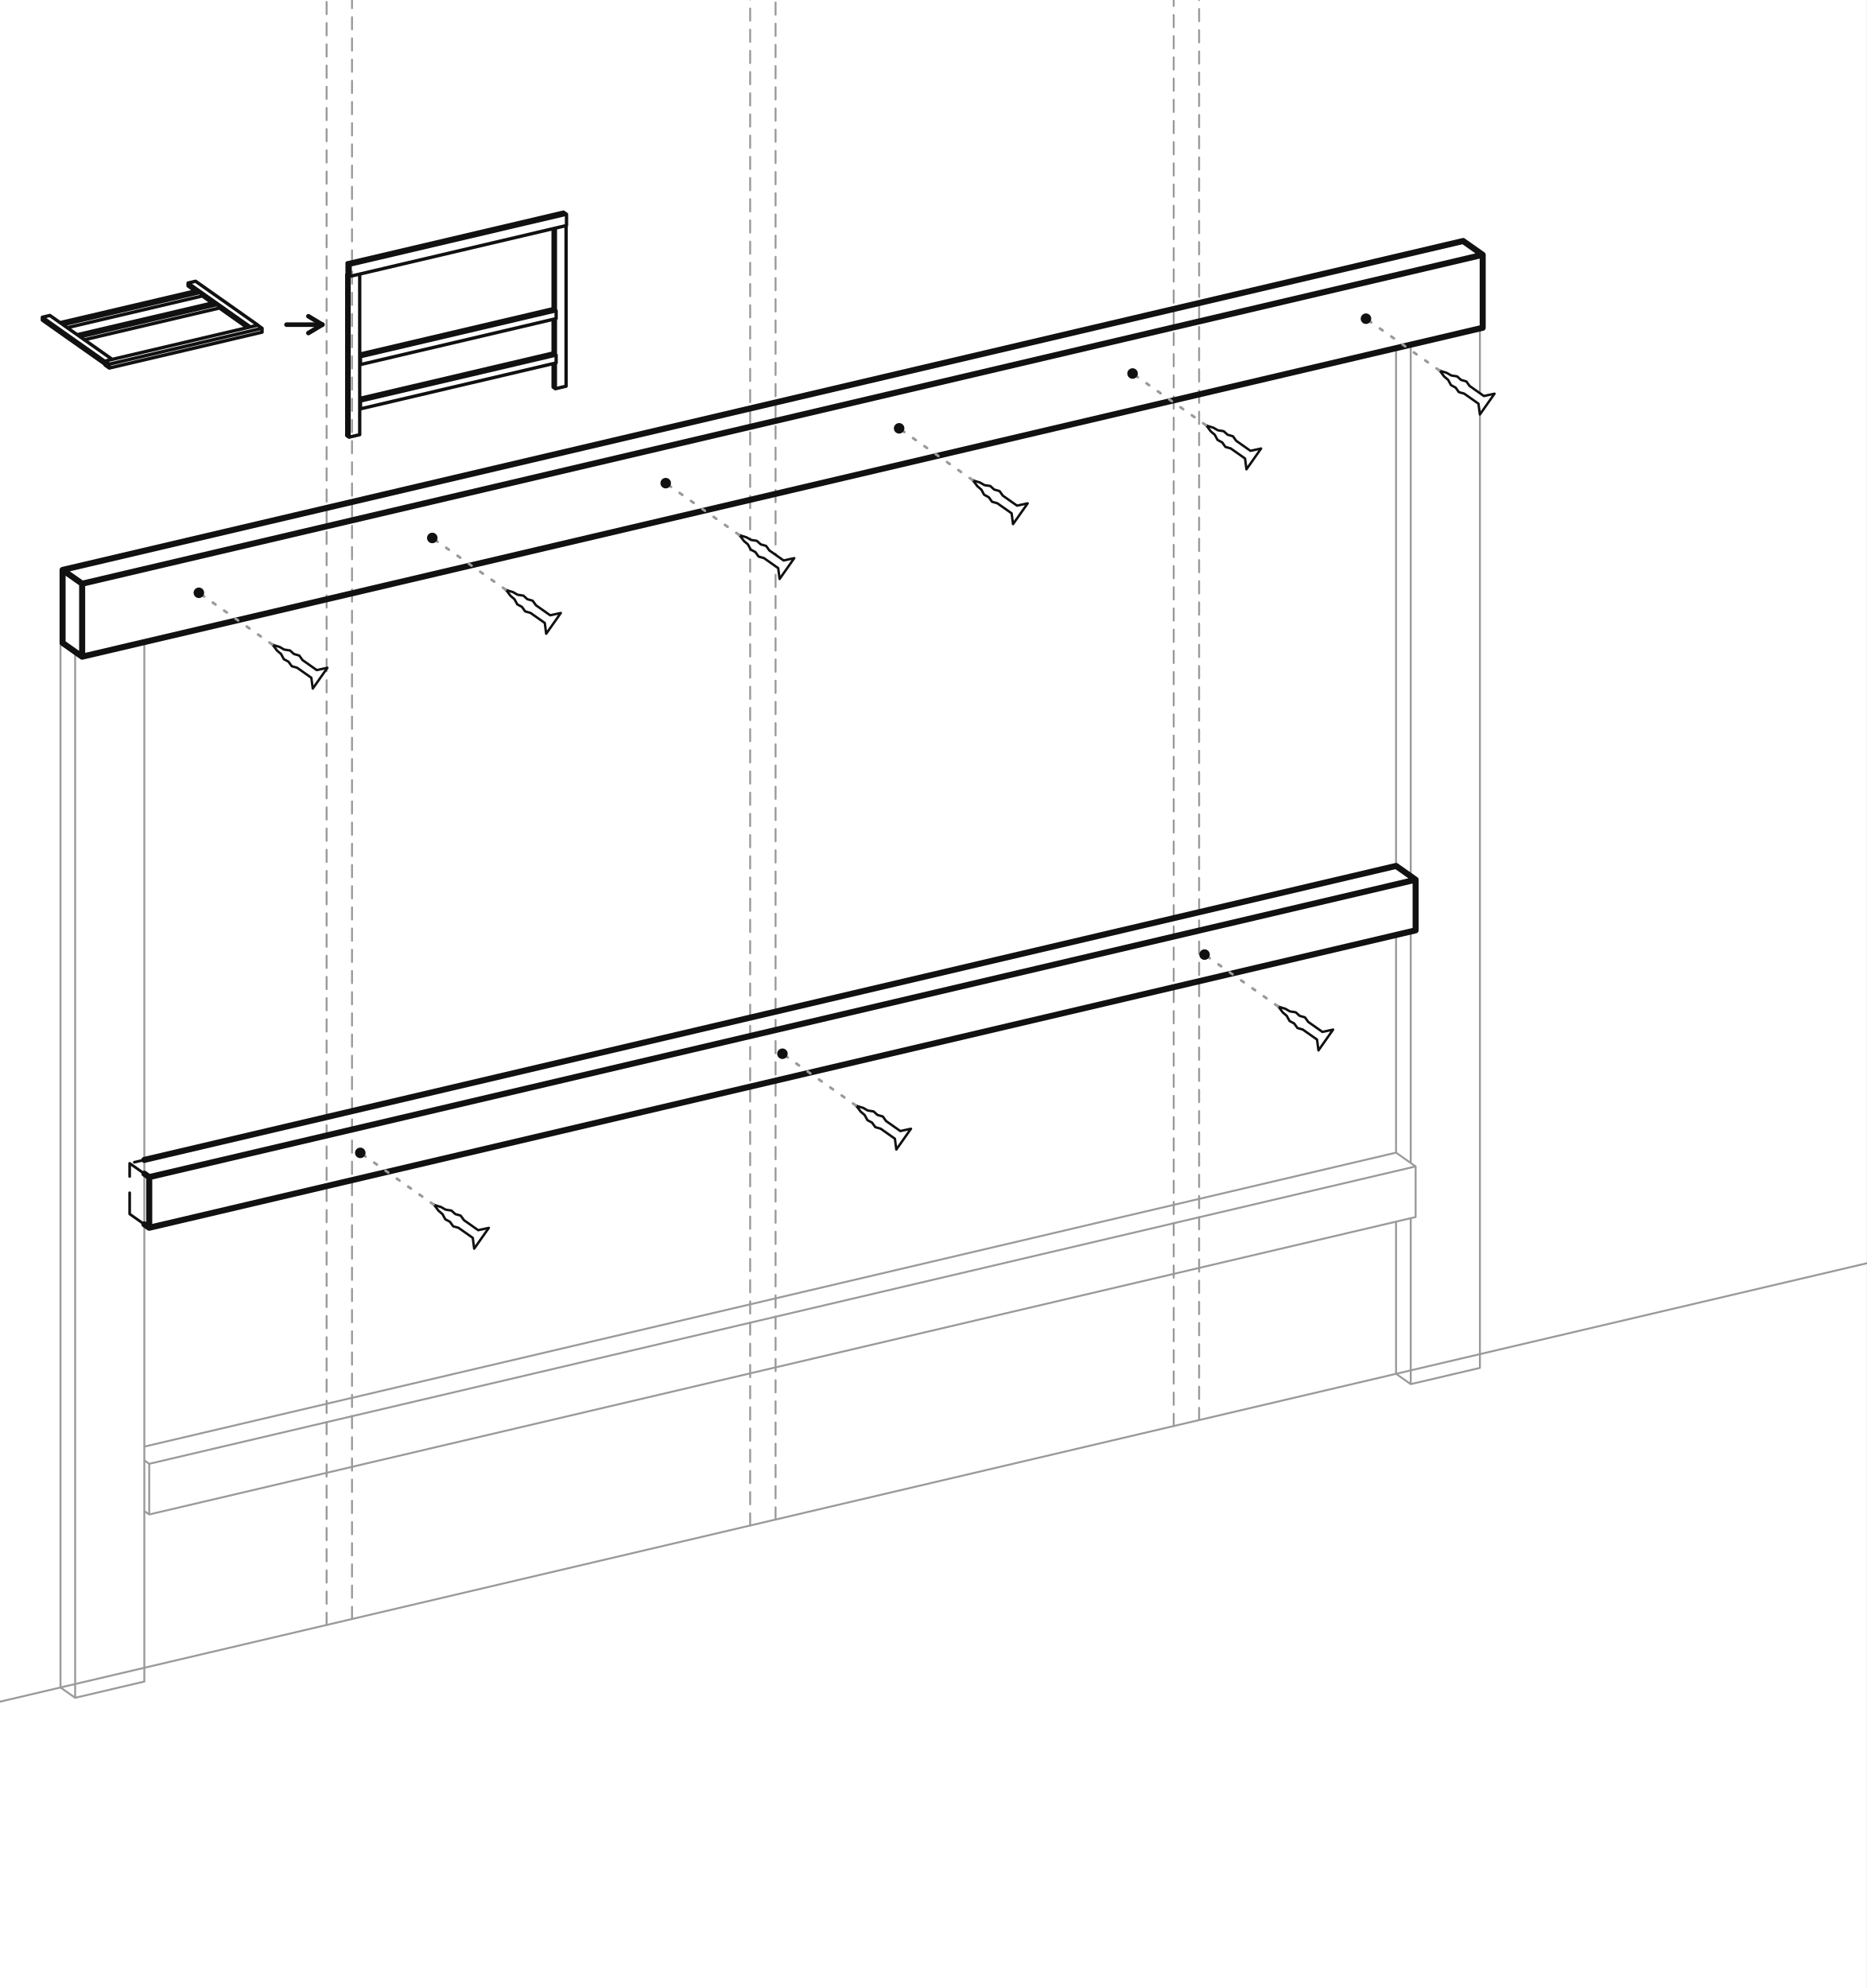
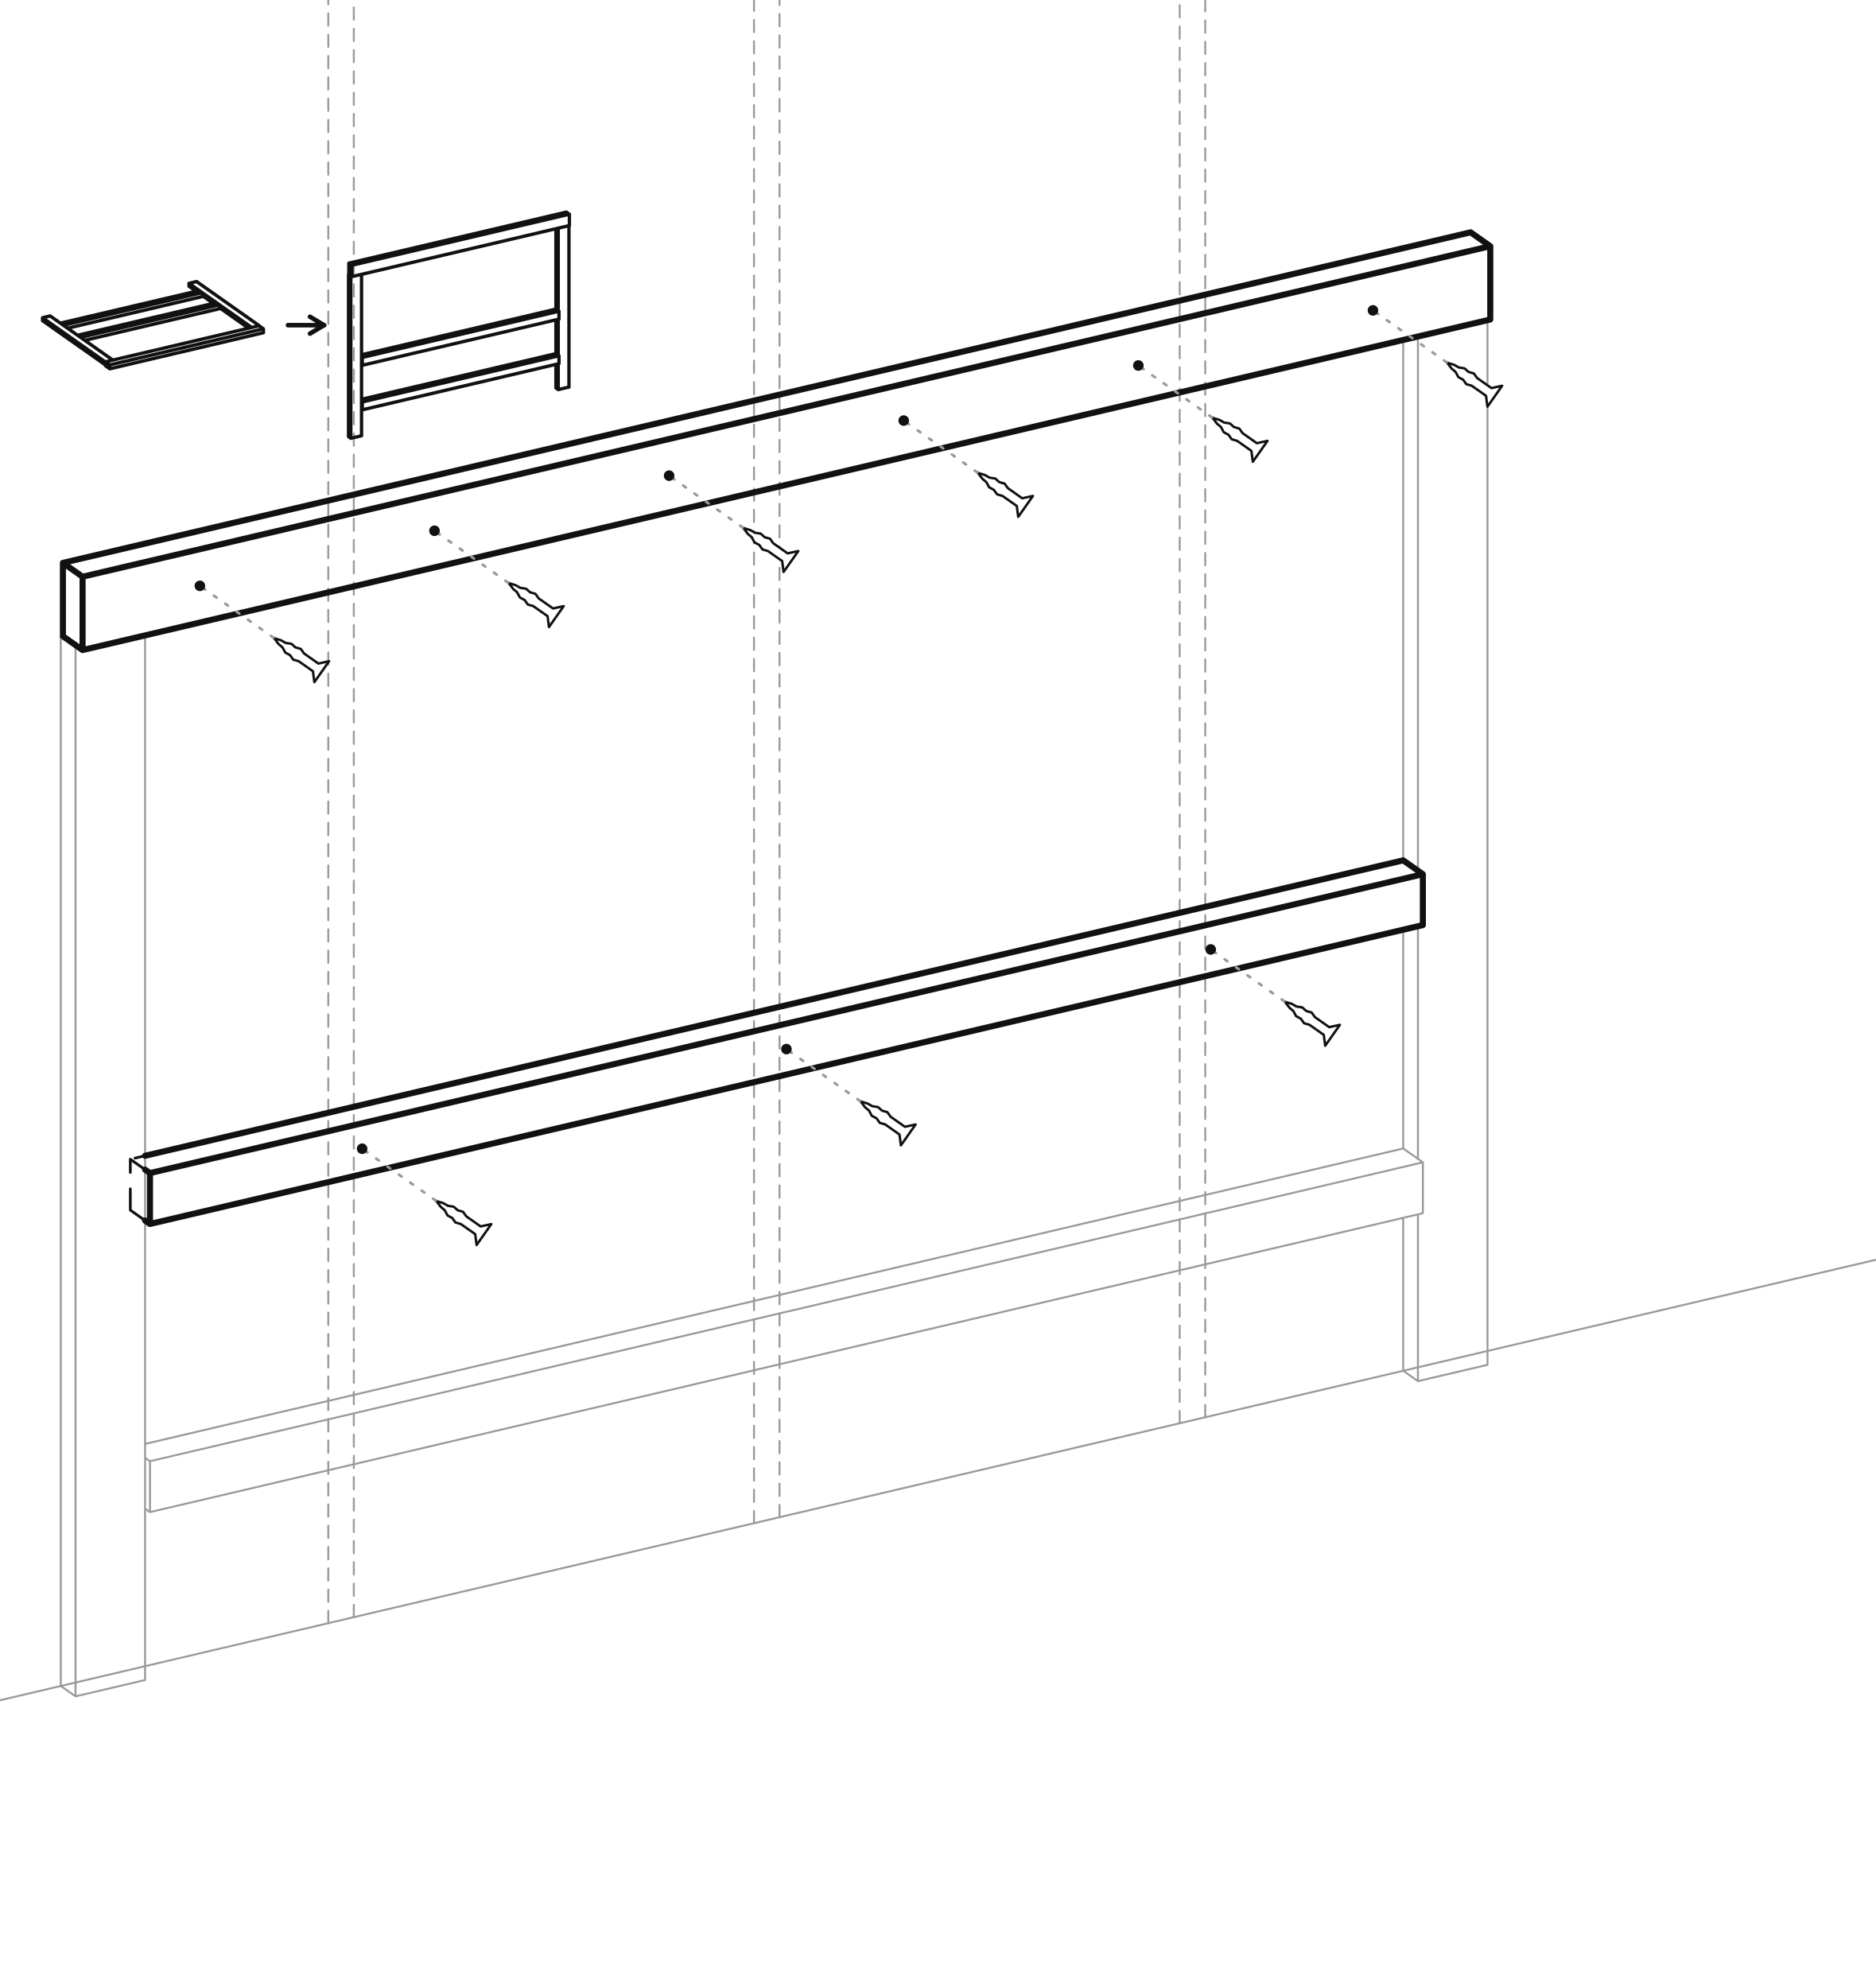
- <svg xmlns="http://www.w3.org/2000/svg" viewBox="-1144.89 -1084.51 2289.79 2438.74">
-   <rect x="-1144.89" y="-1084.51" width="2289.79" height="2438.74" fill="#ffffff" />
+ <svg xmlns="http://www.w3.org/2000/svg" viewBox="-1144.89 -1072.44 2289.79 2426.67">
+   <rect x="-1144.89" y="-1072.44" width="2289.79" height="2426.67" fill="#ffffff" />
  <path d="M1258.91,438.5 L-1676.91,1127.92" fill="none" stroke="#9a9a9a" stroke-width="2.37" stroke-linecap="round" stroke-linejoin="round" />
  <path d="M326.2,657.53 L326.2,-1842.85 M295.03,664.85 L295.03,-1835.53 M-193.41,779.55 L-193.41,-1720.83 M-224.59,786.87 L-224.59,-1713.51 M-713.03,901.57 L-713.03,-1598.81 M-744.2,908.89 L-744.2,-1591.48" fill="none" stroke="#9a9a9a" stroke-width="2.37" stroke-linecap="round" stroke-linejoin="round" stroke-dasharray="15 11" />
  <path d="M567.82,329.46 L591.82,346.37 M591.82,408.49 L591.82,346.37 M-967.82,706.99 L-961.82,711.21 M-961.82,773.34 L-961.82,711.21 M-967.82,769.11 L-961.82,773.34 M567.82,329.46 L-967.82,690.08 M591.82,408.49 L-961.82,773.34 M591.82,346.37 L-961.82,711.21 M670.7,593.54 L670.7,-681.62 M567.82,600.79 L567.82,414.13 M567.82,329.46 L567.82,62.41 M567.82,-22.25 L567.82,-657.46 M585.82,613.47 L585.82,409.9 M585.82,342.14 L585.82,58.19 M585.82,-9.57 L585.82,-661.69 M567.82,600.79 L585.82,613.47 M670.7,593.54 L585.82,613.47 M-967.82,978.31 L-967.82,-296.84 M-1070.7,985.56 L-1070.7,-295.23 M-1070.7,-295.23 L-1052.7,-282.55 M-1052.7,998.24 L-1052.7,-282.55 M-1070.7,985.56 L-1052.7,998.24 M-1068.1,-295.84 L-1070.7,-295.23 M-967.82,978.31 L-1052.7,998.24 M-1050.1,-283.16 L-1052.7,-282.55" fill="none" stroke="#9a9a9a" stroke-width="2.37" stroke-linecap="round" stroke-linejoin="round" />
  <path d="M567.82,-22.25 L591.82,-5.34 M591.82,56.78 L591.82,-5.34 M-985.82,404.71 L-985.82,342.59 M-985.82,342.59 L-961.82,359.5 M-961.82,421.62 L-961.82,359.5 M-985.82,404.71 L-961.82,421.62 M567.82,-22.25 L-985.82,342.59 M591.82,56.78 L-961.82,421.62 M591.82,-5.34 L-961.82,359.5 M650.1,-788.85 L674.1,-771.94 M674.1,-682.42 L674.1,-771.94 M-1068.1,-295.84 L-1068.1,-385.37 M-1068.1,-385.37 L-1044.1,-368.46 M-1044.1,-278.93 L-1044.1,-368.46 M-1068.1,-295.84 L-1044.1,-278.93 M650.1,-788.85 L-1068.1,-385.37 M674.1,-682.42 L-1044.1,-278.93 M674.1,-771.94 L-1044.1,-368.46" fill="none" stroke="#111111" stroke-width="3.34" stroke-linecap="round" stroke-linejoin="round" stroke-dasharray="26 20" />
  <path d="M567.82,-22.25 L591.82,-5.34 M591.82,56.78 L591.82,-5.34 M-967.82,355.27 L-961.82,359.5 M-961.82,421.62 L-961.82,359.5 M-967.82,417.39 L-961.82,421.62 M567.82,-22.25 L-967.82,338.36 M591.82,56.78 L-961.82,421.62 M591.82,-5.34 L-961.82,359.5 M650.1,-788.85 L674.1,-771.94 M674.1,-682.42 L674.1,-771.94 M-1068.1,-295.84 L-1068.1,-385.37 M-1068.1,-385.37 L-1044.1,-368.46 M-1044.1,-278.93 L-1044.1,-368.46 M-1068.1,-295.84 L-1044.1,-278.93 M650.1,-788.85 L-1068.1,-385.37 M674.1,-682.42 L-1044.1,-278.93 M674.1,-771.94 L-1044.1,-368.46" fill="none" stroke="#111111" stroke-width="7.42" stroke-linecap="round" stroke-linejoin="round" />
  <path d="M688.61,-601.54 L675.54,-598.71 L658.05,-611.04 L658.05,-611.04 L654.07,-616.58 L647.52,-618.46 L642.7,-622.8 L635.6,-623.9 L629.99,-627.12 L623.5,-629.09 L620.77,-630.26 L620.77,-630.26 L620.77,-630.26 L622.79,-628.08 L626.82,-622.63 L631.75,-618.43 L635.17,-612.11 L640.88,-609.04 L644.86,-603.5 L651.41,-601.62 L651.41,-601.62 L668.91,-589.3 L670.64,-576.04 Z" fill="#ffffff" stroke="#111111" stroke-width="2.97" stroke-linejoin="round" />
  <path d="M620.77,-630.26 L530.91,-693.56" fill="none" stroke="#9a9a9a" stroke-width="3.26" stroke-linecap="round" stroke-dasharray="4 13" />
  <circle cx="530.91" cy="-693.56" r="6.46" fill="#111111" />
  <path d="M402.24,-534.3 L389.18,-531.47 L371.68,-543.79 L371.68,-543.79 L367.71,-549.33 L361.15,-551.21 L356.33,-555.55 L349.23,-556.65 L343.62,-559.87 L337.13,-561.84 L334.4,-563.01 L334.4,-563.01 L334.4,-563.01 L336.42,-560.83 L340.46,-555.38 L345.38,-551.19 L348.8,-544.87 L354.52,-541.79 L358.49,-536.25 L365.05,-534.37 L365.05,-534.37 L382.54,-522.05 L384.28,-508.79 Z" fill="#ffffff" stroke="#111111" stroke-width="2.97" stroke-linejoin="round" />
  <path d="M334.4,-563.01 L244.55,-626.31" fill="none" stroke="#9a9a9a" stroke-width="3.26" stroke-linecap="round" stroke-dasharray="4 13" />
  <circle cx="244.55" cy="-626.31" r="6.46" fill="#111111" />
  <path d="M115.88,-467.05 L102.81,-464.22 L85.32,-476.54 L85.32,-476.54 L81.34,-482.09 L74.79,-483.96 L69.97,-488.31 L62.86,-489.4 L57.26,-492.63 L50.76,-494.59 L48.03,-495.76 L48.03,-495.76 L48.03,-495.76 L50.06,-493.59 L54.09,-488.13 L59.01,-483.94 L62.44,-477.62 L68.15,-474.55 L72.13,-469.01 L78.68,-467.13 L78.68,-467.13 L96.18,-454.8 L97.91,-441.54 Z" fill="#ffffff" stroke="#111111" stroke-width="2.97" stroke-linejoin="round" />
  <path d="M48.03,-495.76 L-41.82,-559.06" fill="none" stroke="#9a9a9a" stroke-width="3.26" stroke-linecap="round" stroke-dasharray="4 13" />
  <circle cx="-41.82" cy="-559.06" r="6.46" fill="#111111" />
  <path d="M-170.49,-399.8 L-183.55,-396.97 L-201.05,-409.3 L-201.05,-409.3 L-205.03,-414.84 L-211.58,-416.72 L-216.4,-421.06 L-223.5,-422.16 L-229.11,-425.38 L-235.6,-427.35 L-238.33,-428.52 L-238.33,-428.52 L-238.33,-428.52 L-236.31,-426.34 L-232.27,-420.89 L-227.35,-416.69 L-223.93,-410.37 L-218.21,-407.3 L-214.24,-401.76 L-207.69,-399.88 L-207.69,-399.88 L-190.19,-387.55 L-188.46,-374.3 Z" fill="#ffffff" stroke="#111111" stroke-width="2.97" stroke-linejoin="round" />
  <path d="M-238.33,-428.52 L-328.18,-491.82" fill="none" stroke="#9a9a9a" stroke-width="3.26" stroke-linecap="round" stroke-dasharray="4 13" />
  <circle cx="-328.18" cy="-491.82" r="6.46" fill="#111111" />
  <path d="M-456.85,-332.56 L-469.92,-329.72 L-487.42,-342.05 L-487.42,-342.05 L-491.39,-347.59 L-497.95,-349.47 L-502.76,-353.81 L-509.87,-354.91 L-515.47,-358.13 L-521.97,-360.1 L-524.7,-361.27 L-524.7,-361.27 L-524.7,-361.27 L-522.68,-359.09 L-518.64,-353.64 L-513.72,-349.44 L-510.29,-343.12 L-504.58,-340.05 L-500.61,-334.51 L-494.05,-332.63 L-494.05,-332.63 L-476.55,-320.31 L-474.82,-307.05 Z" fill="#ffffff" stroke="#111111" stroke-width="2.97" stroke-linejoin="round" />
  <path d="M-524.7,-361.27 L-614.55,-424.57" fill="none" stroke="#9a9a9a" stroke-width="3.26" stroke-linecap="round" stroke-dasharray="4 13" />
  <circle cx="-614.55" cy="-424.57" r="6.46" fill="#111111" />
  <path d="M-743.22,-265.31 L-756.29,-262.48 L-773.78,-274.8 L-773.78,-274.8 L-777.76,-280.34 L-784.31,-282.22 L-789.13,-286.57 L-796.23,-287.66 L-801.84,-290.89 L-808.33,-292.85 L-811.06,-294.02 L-811.06,-294.02 L-811.06,-294.02 L-809.04,-291.85 L-805.01,-286.39 L-800.08,-282.2 L-796.66,-275.88 L-790.95,-272.8 L-786.97,-267.26 L-780.42,-265.39 L-780.42,-265.39 L-762.92,-253.06 L-761.19,-239.8 Z" fill="#ffffff" stroke="#111111" stroke-width="2.97" stroke-linejoin="round" />
  <path d="M-811.06,-294.02 L-900.91,-357.32" fill="none" stroke="#9a9a9a" stroke-width="3.26" stroke-linecap="round" stroke-dasharray="4 13" />
  <circle cx="-900.91" cy="-357.32" r="6.46" fill="#111111" />
  <path d="M490.58,178.54 L477.51,181.37 L460.02,169.04 L460.02,169.04 L456.04,163.5 L449.49,161.62 L444.67,157.28 L437.56,156.18 L431.96,152.96 L425.46,150.99 L422.73,149.82 L422.73,149.82 L422.73,149.82 L424.76,152 L428.79,157.45 L433.71,161.65 L437.14,167.97 L442.85,171.04 L446.83,176.58 L453.38,178.46 L453.38,178.46 L470.88,190.78 L472.61,204.04 Z" fill="#ffffff" stroke="#111111" stroke-width="2.97" stroke-linejoin="round" />
  <path d="M422.73,149.82 L332.88,86.52" fill="none" stroke="#9a9a9a" stroke-width="3.26" stroke-linecap="round" stroke-dasharray="4 13" />
  <circle cx="332.88" cy="86.52" r="6.46" fill="#111111" />
  <path d="M-27.3,300.15 L-40.37,302.98 L-57.87,290.66 L-57.87,290.66 L-61.84,285.12 L-68.4,283.24 L-73.21,278.89 L-80.32,277.8 L-85.93,274.57 L-92.42,272.61 L-95.15,271.44 L-95.15,271.44 L-95.15,271.44 L-93.13,273.61 L-89.09,279.07 L-84.17,283.26 L-80.74,289.58 L-75.03,292.66 L-71.06,298.2 L-64.5,300.07 L-64.5,300.07 L-47.01,312.4 L-45.27,325.66 Z" fill="#ffffff" stroke="#111111" stroke-width="2.97" stroke-linejoin="round" />
  <path d="M-95.15,271.44 L-185,208.14" fill="none" stroke="#9a9a9a" stroke-width="3.26" stroke-linecap="round" stroke-dasharray="4 13" />
  <circle cx="-185" cy="208.14" r="6.46" fill="#111111" />
  <path d="M-545.19,421.77 L-558.25,424.6 L-575.75,412.27 L-575.75,412.27 L-579.73,406.73 L-586.28,404.85 L-591.1,400.51 L-598.2,399.41 L-603.81,396.19 L-610.3,394.22 L-613.03,393.05 L-613.03,393.05 L-613.03,393.05 L-611.01,395.23 L-606.97,400.68 L-602.05,404.88 L-598.63,411.2 L-592.92,414.27 L-588.94,419.81 L-582.39,421.69 L-582.39,421.69 L-564.89,434.01 L-563.16,447.27 Z" fill="#ffffff" stroke="#111111" stroke-width="2.97" stroke-linejoin="round" />
  <path d="M-613.03,393.05 L-702.88,329.75" fill="none" stroke="#9a9a9a" stroke-width="3.26" stroke-linecap="round" stroke-dasharray="4 13" />
  <circle cx="-702.88" cy="329.75" r="6.46" fill="#111111" />
-   <path d="M-901.68,-728.53 L-897.97,-725.92 M-897.97,-725.92 L-897.97,-721.13 M-1071.2,-688.73 L-1067.49,-686.11 M-901.68,-728.53 L-1071.2,-688.73 M-897.97,-725.92 L-1067.49,-686.11 M-897.97,-721.13 L-1062.39,-682.52 M-904.91,-739.51 L-828.43,-685.63 M-828.43,-685.63 L-828.43,-685.36 M-914.17,-737.33 L-837.69,-683.45 M-914.17,-733.75 L-905.5,-727.64 M-897.97,-722.33 L-884.5,-712.84 M-876.97,-707.53 L-841.51,-682.55 M-914.17,-737.33 L-914.17,-733.75 M-904.91,-739.51 L-914.17,-737.33 M-828.43,-685.63 L-837.69,-683.45 M-1083.69,-697.53 L-1007.21,-643.64 M-1092.95,-695.35 L-1016.47,-641.47 M-1016.47,-641.47 L-1016.47,-637.88 M-1092.95,-691.76 L-1016.47,-637.88 M-1092.95,-695.35 L-1092.95,-691.76 M-1083.69,-697.53 L-1092.95,-695.35 M-1007.21,-643.64 L-1016.47,-641.47 M-1016.18,-637.95 L-1016.47,-637.88 M-880.68,-713.74 L-876.97,-711.12 M-876.97,-711.12 L-876.97,-706.34 M-1050.19,-673.93 L-1046.48,-671.32 M-880.68,-713.74 L-1050.19,-673.93 M-876.97,-711.12 L-1046.48,-671.32 M-876.97,-706.34 L-1041.39,-667.73 M-828.71,-685.56 L-823.37,-681.79 M-823.37,-681.79 L-823.37,-677.01 M-1016.18,-641.54 L-1010.84,-637.77 M-1010.84,-637.77 L-1010.84,-632.99 M-1016.18,-636.75 L-1010.84,-632.99 M-1016.18,-641.54 L-1016.18,-636.75 M-828.71,-685.56 L-1016.18,-641.54 M-823.37,-681.79 L-1010.84,-637.77 M-823.37,-677.01 L-1010.84,-632.99" fill="none" stroke="#111111" stroke-width="4.08" stroke-linecap="round" stroke-linejoin="round" />
-   <path d="M-466.32,-651.52 L-462.61,-648.91 M-462.61,-639.31 L-462.61,-648.91 M-703.59,-593.19 L-702.66,-592.54 M-702.66,-582.94 L-702.66,-592.54 M-703.59,-583.59 L-702.66,-582.94 M-466.32,-651.52 L-703.59,-595.8 M-462.61,-639.31 L-702.66,-582.94 M-462.61,-648.91 L-702.66,-592.54 M-450.43,-610.72 L-450.43,-807.74 M-466.32,-609.6 L-466.32,-638.44 M-466.32,-651.52 L-466.32,-692.78 M-466.32,-705.86 L-466.32,-804 M-463.54,-607.64 L-463.54,-639.09 M-463.54,-649.56 L-463.54,-693.43 M-463.54,-703.9 L-463.54,-804.66 M-466.32,-609.6 L-463.54,-607.64 M-450.43,-610.72 L-463.54,-607.64 M-703.59,-551.27 L-703.59,-748.29 M-719.48,-550.15 L-719.48,-748.04 M-719.48,-748.04 L-716.7,-746.08 M-716.7,-548.19 L-716.7,-746.08 M-719.48,-550.15 L-716.7,-548.19 M-719.08,-748.13 L-719.48,-748.04 M-703.59,-551.27 L-716.7,-548.19 M-716.3,-746.17 L-716.7,-746.08 M-466.32,-705.86 L-462.61,-703.25 M-462.61,-693.65 L-462.61,-703.25 M-703.59,-647.53 L-702.66,-646.88 M-702.66,-637.28 L-702.66,-646.88 M-703.59,-637.93 L-702.66,-637.28 M-466.32,-705.86 L-703.59,-650.14 M-462.61,-693.65 L-702.66,-637.28 M-462.61,-703.25 L-702.66,-646.88 M-453.61,-824.31 L-449.9,-821.69 M-449.9,-807.86 L-449.9,-821.69 M-719.08,-748.13 L-719.08,-761.96 M-719.08,-761.96 L-715.37,-759.35 M-715.37,-745.52 L-715.37,-759.35 M-719.08,-748.13 L-715.37,-745.52 M-453.61,-824.31 L-719.08,-761.96 M-449.9,-807.86 L-715.37,-745.52 M-449.9,-821.69 L-715.37,-759.35" fill="none" stroke="#111111" stroke-width="4.08" stroke-linecap="round" stroke-linejoin="round" />
-   <path d="M-793.42,-686.25 L-749.42,-686.25" fill="none" stroke="#111111" stroke-width="5.56" stroke-linecap="round" />
-   <path d="M-749.42,-686.25 L-766.56,-696.56" fill="none" stroke="#111111" stroke-width="5.56" stroke-linecap="round" />
-   <path d="M-749.42,-686.25 L-766.56,-675.94" fill="none" stroke="#111111" stroke-width="5.56" stroke-linecap="round" />
+   <path d="M-901.68,-717.79 L-897.97,-715.18 M-897.97,-715.18 L-897.97,-710.39 M-1071.2,-677.98 L-1067.49,-675.37 M-901.68,-717.79 L-1071.2,-677.98 M-897.97,-715.18 L-1067.49,-675.37 M-897.97,-710.39 L-1062.39,-671.78 M-904.91,-728.77 L-828.43,-674.88 M-828.43,-674.88 L-828.43,-674.62 M-914.17,-726.59 L-837.69,-672.71 M-914.17,-723 L-905.5,-716.89 M-897.97,-711.59 L-884.5,-702.1 M-876.97,-696.79 L-841.51,-671.81 M-914.17,-726.59 L-914.17,-723 M-904.91,-728.77 L-914.17,-726.59 M-828.43,-674.88 L-837.69,-672.71 M-1083.69,-686.78 L-1007.21,-632.9 M-1092.95,-684.61 L-1016.47,-630.73 M-1016.47,-630.73 L-1016.47,-627.14 M-1092.95,-681.02 L-1016.47,-627.14 M-1092.95,-684.61 L-1092.95,-681.02 M-1083.69,-686.78 L-1092.95,-684.61 M-1007.21,-632.9 L-1016.47,-630.73 M-1016.18,-627.2 L-1016.47,-627.14 M-880.68,-702.99 L-876.97,-700.38 M-876.97,-700.38 L-876.97,-695.6 M-1050.19,-663.19 L-1046.48,-660.57 M-880.68,-702.99 L-1050.19,-663.19 M-876.97,-700.38 L-1046.48,-660.57 M-876.97,-695.6 L-1041.39,-656.98 M-828.71,-674.82 L-823.37,-671.05 M-823.37,-671.05 L-823.37,-666.27 M-1016.18,-630.79 L-1010.84,-627.03 M-1010.84,-627.03 L-1010.84,-622.24 M-1016.18,-626.01 L-1010.84,-622.24 M-1016.18,-630.79 L-1016.18,-626.01 M-828.71,-674.82 L-1016.18,-630.79 M-823.37,-671.05 L-1010.84,-627.03 M-823.37,-666.27 L-1010.84,-622.24" fill="none" stroke="#111111" stroke-width="4.08" stroke-linecap="round" stroke-linejoin="round" />
+   <path d="M-466.32,-640.78 L-462.61,-638.16 M-462.61,-628.56 L-462.61,-638.16 M-703.59,-582.45 L-702.66,-581.79 M-702.66,-572.19 L-702.66,-581.79 M-703.59,-572.85 L-702.66,-572.19 M-466.32,-640.78 L-703.59,-585.06 M-462.61,-628.56 L-702.66,-572.19 M-462.61,-638.16 L-702.66,-581.79 M-450.43,-599.97 L-450.43,-796.99 M-466.32,-598.85 L-466.32,-627.69 M-466.32,-640.78 L-466.32,-682.04 M-466.32,-695.12 L-466.32,-793.26 M-463.54,-596.89 L-463.54,-628.35 M-463.54,-638.82 L-463.54,-682.69 M-463.54,-693.16 L-463.54,-793.91 M-466.32,-598.85 L-463.54,-596.89 M-450.43,-599.97 L-463.54,-596.89 M-703.59,-540.52 L-703.59,-737.54 M-719.48,-539.4 L-719.48,-737.29 M-719.48,-737.29 L-716.7,-735.34 M-716.7,-537.44 L-716.7,-735.34 M-719.48,-539.4 L-716.7,-537.44 M-719.08,-737.39 L-719.48,-737.29 M-703.59,-540.52 L-716.7,-537.44 M-716.3,-735.43 L-716.7,-735.34 M-466.32,-695.12 L-462.61,-692.51 M-462.61,-682.91 L-462.61,-692.51 M-703.59,-636.79 L-702.66,-636.13 M-702.66,-626.54 L-702.66,-636.13 M-703.59,-627.19 L-702.66,-626.54 M-466.32,-695.12 L-703.59,-639.4 M-462.61,-682.91 L-702.66,-626.54 M-462.61,-692.51 L-702.66,-636.13 M-453.61,-813.56 L-449.9,-810.95 M-449.9,-797.12 L-449.9,-810.95 M-719.08,-737.39 L-719.08,-751.22 M-719.08,-751.22 L-715.37,-748.61 M-715.37,-734.78 L-715.37,-748.61 M-719.08,-737.39 L-715.37,-734.78 M-453.61,-813.56 L-719.08,-751.22 M-449.9,-797.12 L-715.37,-734.78 M-449.9,-810.95 L-715.37,-748.61" fill="none" stroke="#111111" stroke-width="4.08" stroke-linecap="round" stroke-linejoin="round" />
+   <path d="M-793.42,-675.5 L-749.42,-675.5" fill="none" stroke="#111111" stroke-width="5.56" stroke-linecap="round" />
+   <path d="M-749.42,-675.5 L-766.56,-685.81" fill="none" stroke="#111111" stroke-width="5.56" stroke-linecap="round" />
+   <path d="M-749.42,-675.5 L-766.56,-665.19" fill="none" stroke="#111111" stroke-width="5.56" stroke-linecap="round" />
</svg>
